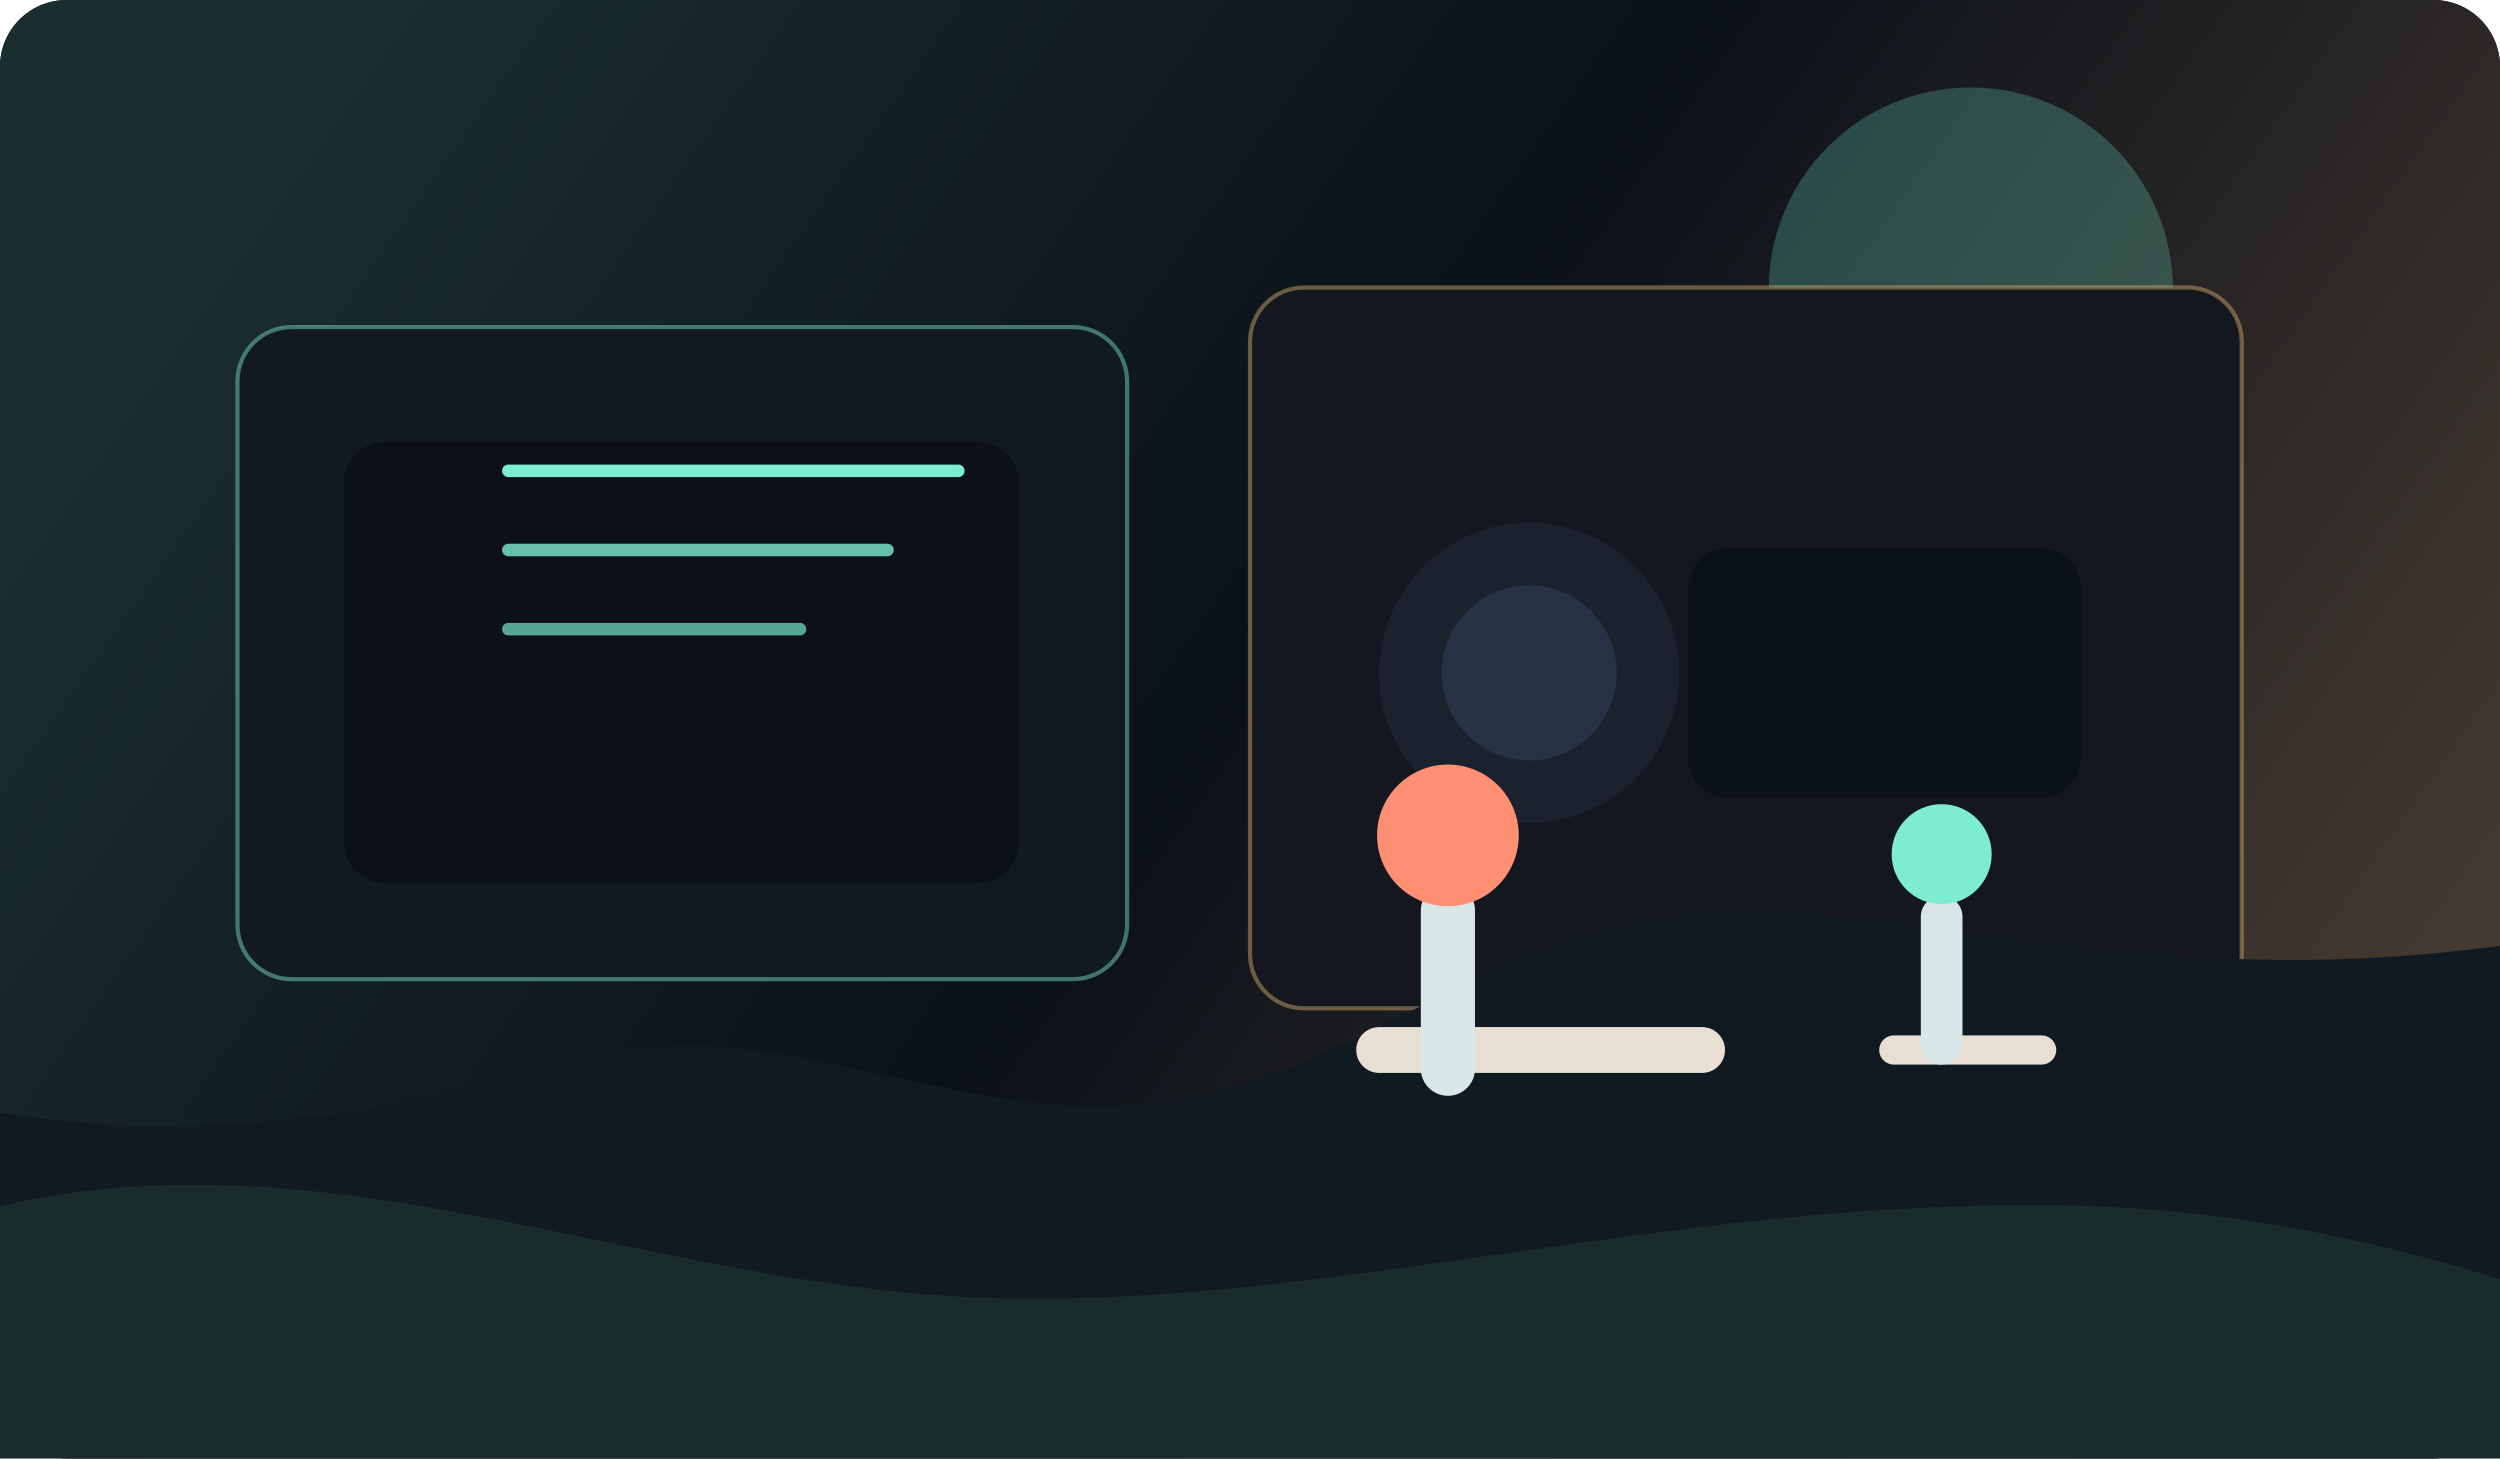
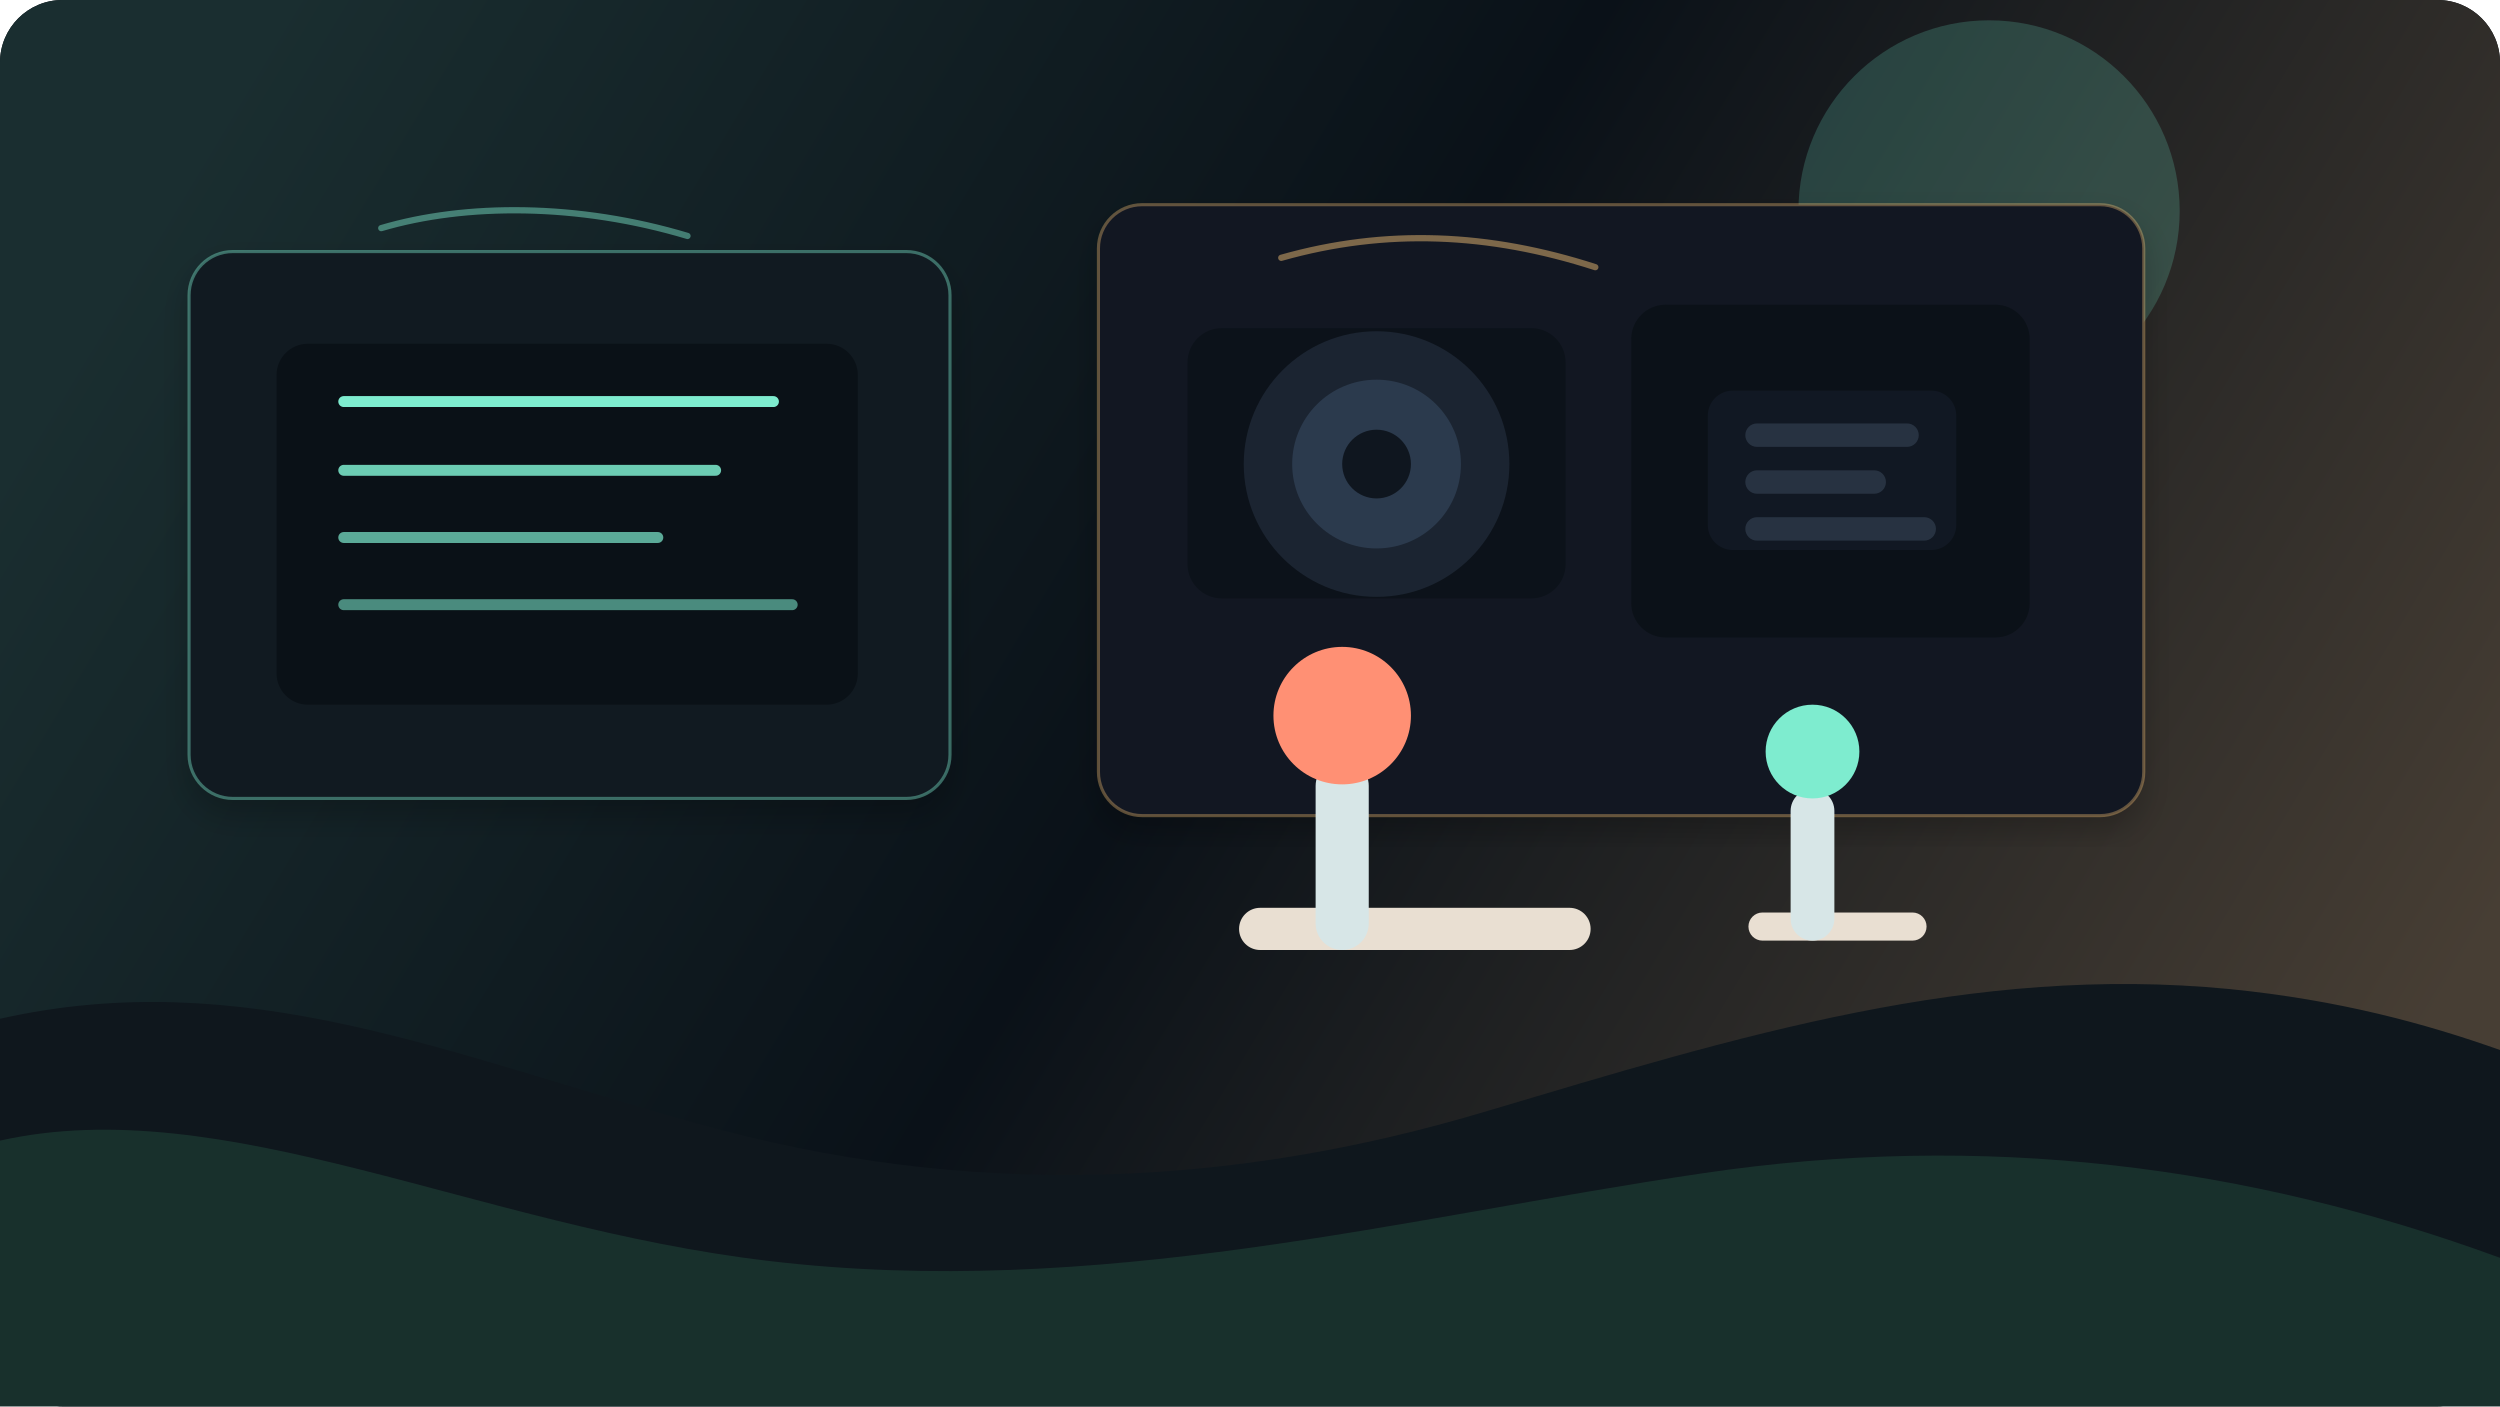
- <svg xmlns="http://www.w3.org/2000/svg" width="1200" height="700" viewBox="0 0 1200 700" fill="none">
-   <rect width="1200" height="700" rx="32" fill="#0B1216" />
-   <rect width="1200" height="700" rx="32" fill="url(#paint0_linear)" />
-   <circle cx="946" cy="139" r="97" fill="#7BFFE0" fill-opacity="0.22" />
-   <rect x="114" y="157" width="427" height="313" rx="26" fill="#121A21" stroke="#7EECCF" stroke-opacity="0.44" stroke-width="2" />
-   <rect x="600" y="138" width="476" height="346" rx="26" fill="#141720" stroke="#FFCC7A" stroke-opacity="0.38" stroke-width="2" />
-   <rect x="165" y="212" width="324" height="212" rx="20" fill="#0C1118" />
-   <circle cx="734" cy="323" r="72" fill="#1B222E" />
-   <circle cx="734" cy="323" r="42" fill="#273344" />
-   <rect x="810" y="263" width="189" height="120" rx="20" fill="#0B1118" />
-   <path d="M285 507C368 485 461 540 551 530C650 519 715 446 808 439C921 430 1021 478 1200 454V700H0V534C87 549 184 537 285 507Z" fill="#111921" />
-   <path d="M0 579C153 543 300 612 454 622C608 632 769 584 942 579C1039 575 1119 589 1200 614V700H0V579Z" fill="#1A2B2B" />
-   <rect x="651" y="493" width="177" height="22" rx="11" fill="#E8DED1" />
-   <rect x="682" y="424" width="26" height="102" rx="13" fill="#D8E6E8" />
-   <circle cx="695" cy="401" r="34" fill="#FF9074" />
-   <rect x="902" y="497" width="85" height="14" rx="7" fill="#E8DED1" />
-   <rect x="922" y="430" width="20" height="81" rx="10" fill="#D8E6E8" />
-   <circle cx="932" cy="410" r="24" fill="#7EECCF" />
-   <path d="M244 226L460 226" stroke="#7EECCF" stroke-width="6" stroke-linecap="round" />
-   <path d="M244 264L426 264" stroke="#7EECCF" stroke-opacity="0.8" stroke-width="6" stroke-linecap="round" />
-   <path d="M244 302L384 302" stroke="#7EECCF" stroke-opacity="0.68" stroke-width="6" stroke-linecap="round" />
+ <svg xmlns="http://www.w3.org/2000/svg" width="1600" height="900" viewBox="0 0 1600 900" fill="none">
+   <rect width="1600" height="900" rx="40" fill="#0A1015" />
+   <rect width="1600" height="900" rx="40" fill="url(#bg)" />
+   <circle cx="1273" cy="135" r="122" fill="#7BFFE0" fill-opacity="0.18" />
+   <g filter="url(#panelShadow)">
+     <rect x="121" y="161" width="487" height="350" rx="28" fill="#111A21" />
+     <rect x="703" y="131" width="669" height="391" rx="28" fill="#121722" />
+   </g>
+   <rect x="121" y="161" width="487" height="350" rx="28" stroke="#7EECCF" stroke-opacity="0.4" stroke-width="2" />
+   <rect x="703" y="131" width="669" height="391" rx="28" stroke="#FFC97A" stroke-opacity="0.34" stroke-width="2" />
+   <rect x="177" y="220" width="372" height="231" rx="20" fill="#0A1117" />
+   <path d="M220 257H495" stroke="#7EECCF" stroke-width="7" stroke-linecap="round" />
+   <path d="M220 301H458" stroke="#7EECCF" stroke-opacity="0.85" stroke-width="7" stroke-linecap="round" />
+   <path d="M220 344H421" stroke="#7EECCF" stroke-opacity="0.7" stroke-width="7" stroke-linecap="round" />
+   <path d="M220 387H507" stroke="#7EECCF" stroke-opacity="0.56" stroke-width="7" stroke-linecap="round" />
+   <rect x="760" y="210" width="242" height="173" rx="22" fill="#0C121A" />
+   <rect x="1044" y="195" width="255" height="213" rx="22" fill="#0B1118" />
+   <circle cx="881" cy="297" r="85" fill="#1B2431" />
+   <circle cx="881" cy="297" r="54" fill="#2B3A4D" />
+   <circle cx="881" cy="297" r="22" fill="#0F161F" />
+   <rect x="1093" y="250" width="159" height="102" rx="16" fill="#111823" />
+   <rect x="1117" y="271" width="111" height="15" rx="7.5" fill="#273241" />
+   <rect x="1117" y="301" width="90" height="15" rx="7.5" fill="#273241" />
+   <rect x="1117" y="331" width="122" height="15" rx="7.5" fill="#273241" />
+   <path d="M0 652C156 617 287 675 446 719C620 768 789 760 952 711C1113 663 1262 617 1427 633C1497 640 1552 655 1600 672V900H0V652Z" fill="#0F171D" />
+   <path d="M0 730C143 698 305 785 492 807C702 832 899 779 1089 751C1270 724 1439 746 1600 805V900H0V730Z" fill="#18302C" />
+   <rect x="793" y="581" width="225" height="27" rx="13.5" fill="#E9DFD2" />
+   <rect x="842" y="486" width="34" height="122" rx="17" fill="#D7E6E7" />
+   <circle cx="859" cy="458" r="44" fill="#FF9074" />
+   <rect x="1119" y="584" width="114" height="18" rx="9" fill="#E9DFD2" />
+   <rect x="1146" y="505" width="28" height="97" rx="14" fill="#D7E6E7" />
+   <circle cx="1160" cy="481" r="30" fill="#7EECCF" />
+   <g opacity="0.45">
+     <path d="M820 165C887 146 953 149 1021 171" stroke="#FFC97A" stroke-width="4" stroke-linecap="round" />
+     <path d="M244 146C298 130 370 130 440 151" stroke="#7EECCF" stroke-width="4" stroke-linecap="round" />
+   </g>
  <defs>
-     <linearGradient id="paint0_linear" x1="156" y1="49" x2="1035" y2="667" gradientUnits="userSpaceOnUse">
-       <stop stop-color="#1A2D2F" />
-       <stop offset="0.48" stop-color="#0B1119" />
-       <stop offset="1" stop-color="#453A31" />
+     <linearGradient id="bg" x1="150" y1="49" x2="1450" y2="832" gradientUnits="userSpaceOnUse">
+       <stop stop-color="#1A2E30" />
+       <stop offset="0.48" stop-color="#0A1118" />
+       <stop offset="1" stop-color="#473E34" />
    </linearGradient>
+     <filter id="panelShadow" x="101" y="111" width="1291" height="431" filterUnits="userSpaceOnUse" color-interpolation-filters="sRGB">
+       <feFlood flood-opacity="0" result="BackgroundImageFix" />
+       <feColorMatrix in="SourceAlpha" type="matrix" values="0 0 0 0 0 0 0 0 0 0 0 0 0 0 0 0 0 0 127 0" result="hardAlpha" />
+       <feOffset dy="10" />
+       <feGaussianBlur stdDeviation="10" />
+       <feColorMatrix type="matrix" values="0 0 0 0 0 0 0 0 0 0 0 0 0 0 0 0 0 0 0.22 0" />
+       <feBlend mode="normal" in2="BackgroundImageFix" result="effect1_dropShadow_0_1" />
+       <feBlend mode="normal" in="SourceGraphic" in2="effect1_dropShadow_0_1" result="shape" />
+     </filter>
  </defs>
</svg>
